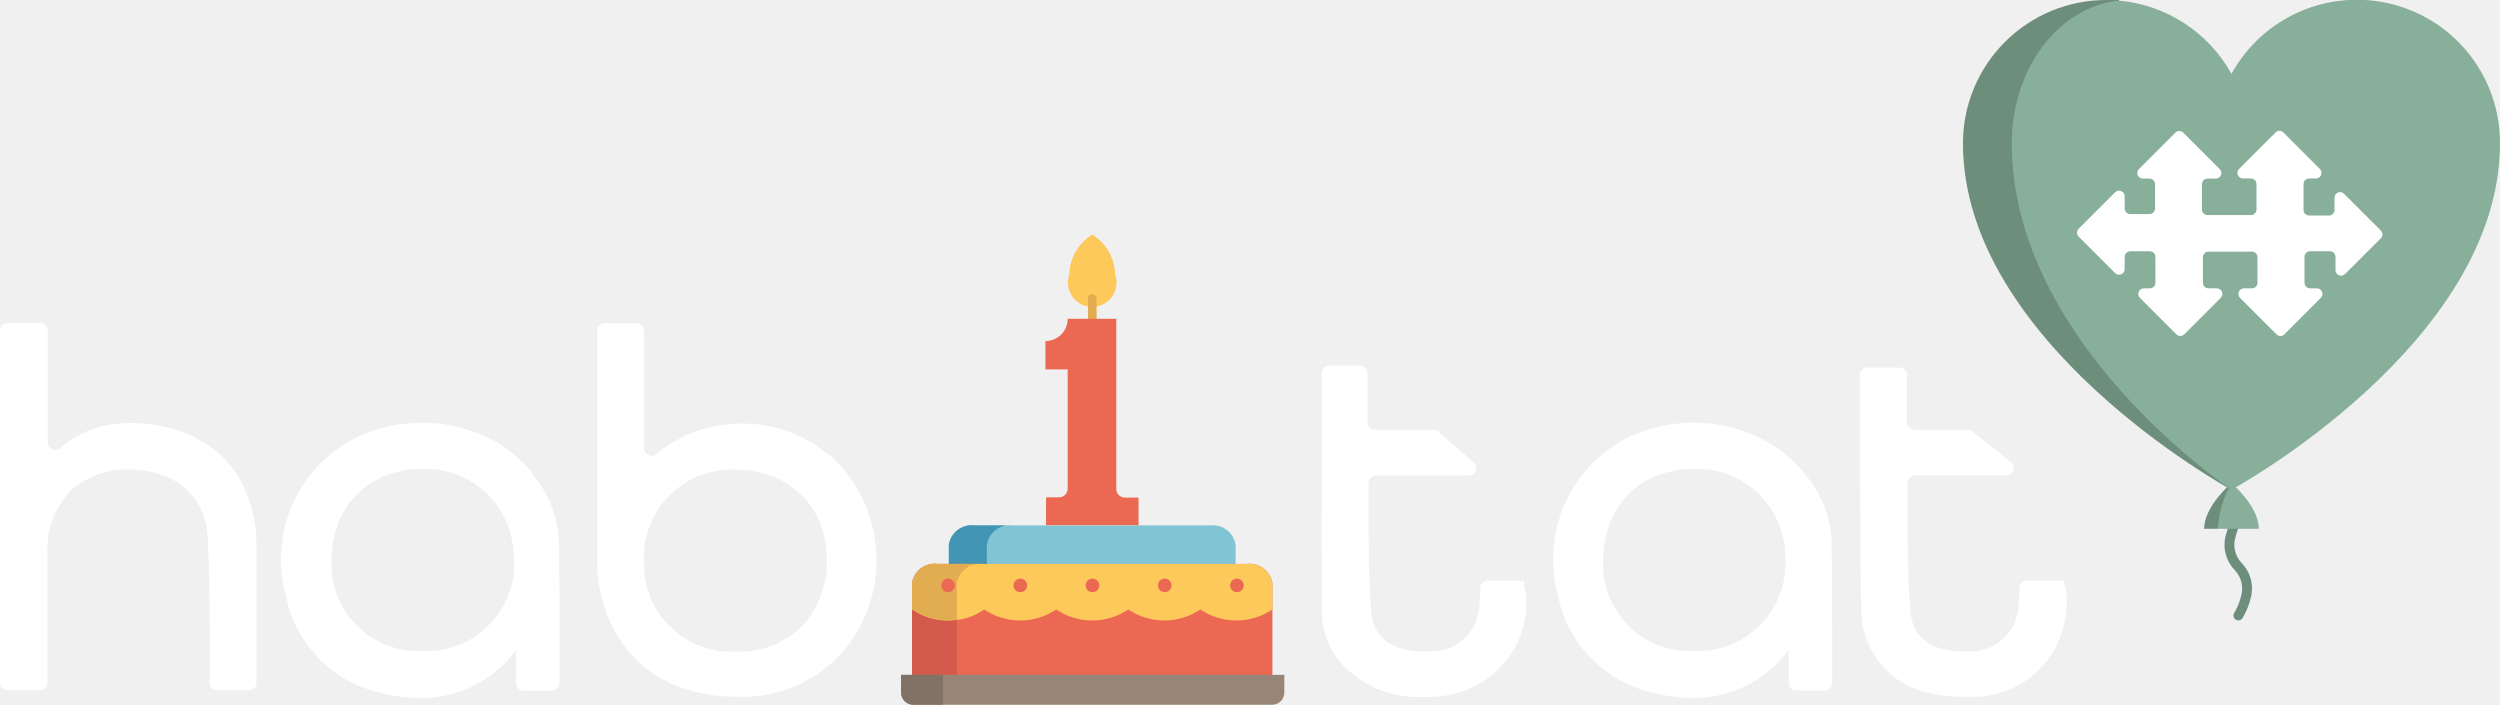
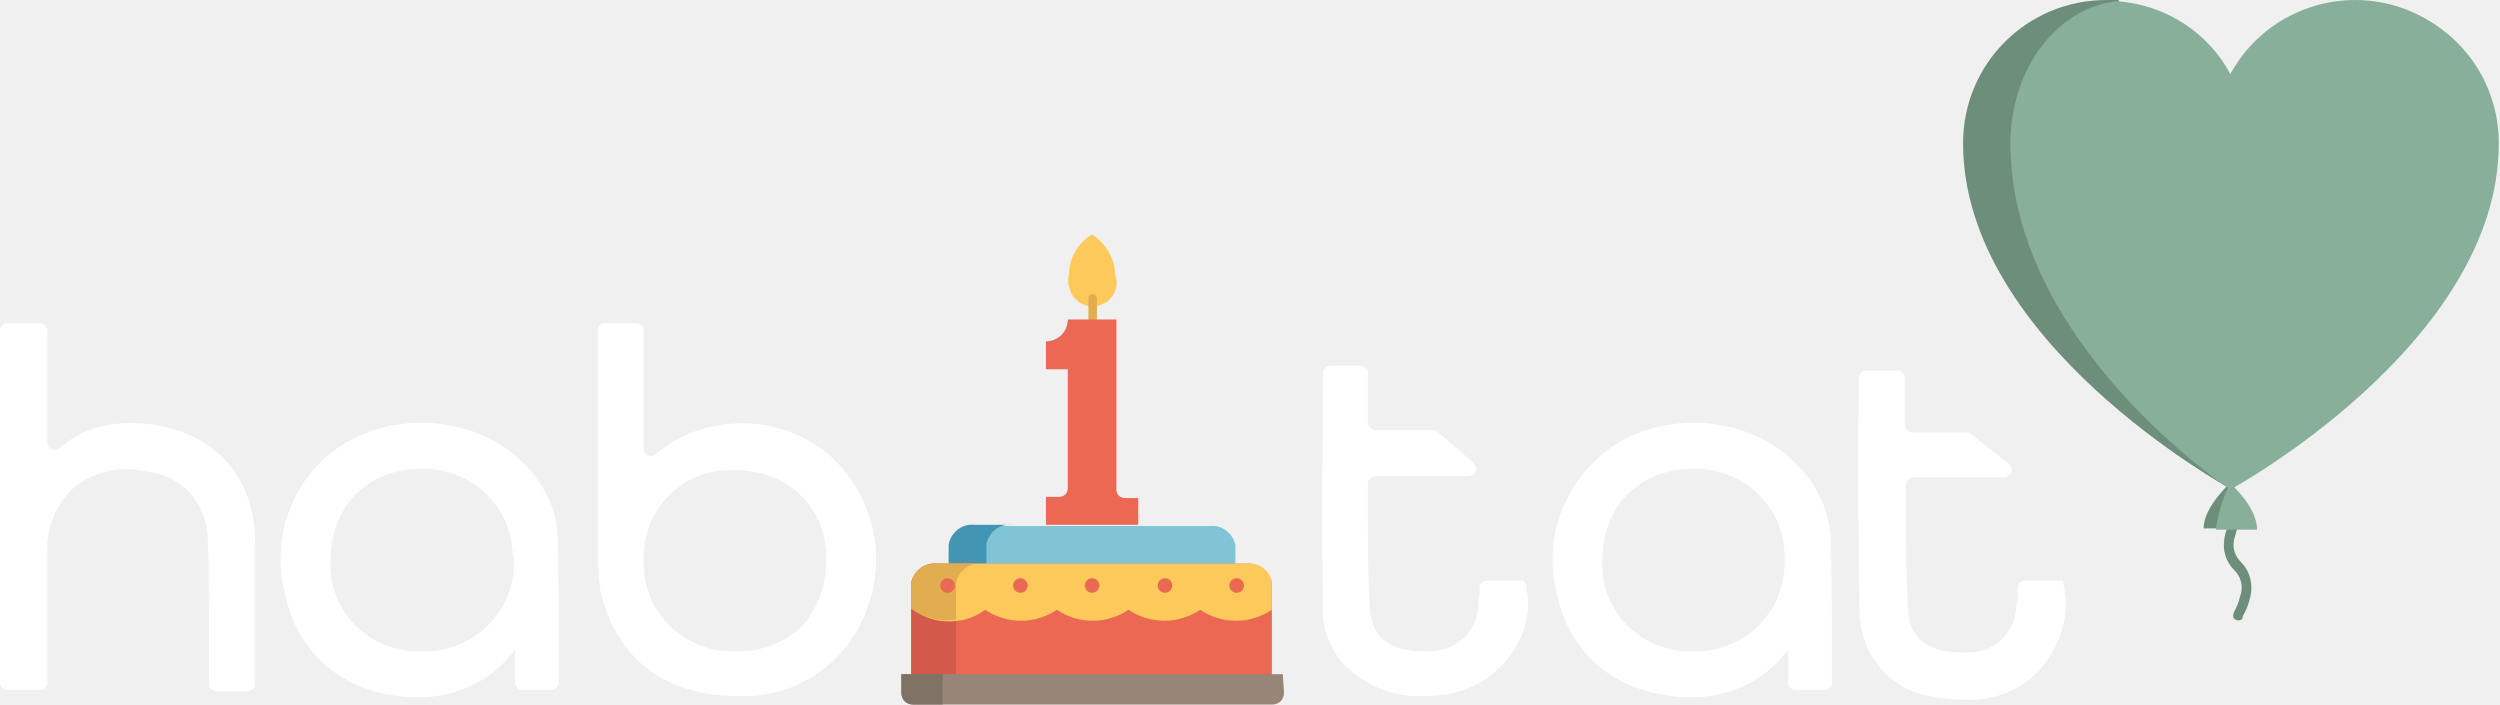
- <svg xmlns="http://www.w3.org/2000/svg" viewBox="0 0 205.75 58">
-   <defs>
-     <style>.cls-1{fill:#fff;}.cls-2{fill:#80c4d6;}.cls-3{fill:#4296b4;}.cls-4{fill:#eb6852;}.cls-5{fill:#d35a4a;}.cls-6{fill:#fec95b;}.cls-7{fill:#e2ad50;}.cls-8{fill:#978577;}.cls-9{fill:#807265;}.cls-10{fill:#6e8e7c;}.cls-11{fill:#87af9a;}</style>
-   </defs>
-   <g id="Layer_2" data-name="Layer 2">
-     <g id="Layer_1-2" data-name="Layer 1">
-       <path class="cls-1" d="M60.56,53.63A7.2,7.2,0,0,1,53,46.19a7.22,7.22,0,0,1,7.52-7.54c4.31,0,7.47,3,7.52,7.14A7.87,7.87,0,0,1,66,51.56a7.36,7.36,0,0,1-5.34,2.07Zm7.65-16.19A11,11,0,0,0,60,34.92a10.7,10.7,0,0,0-6,2.46.61.61,0,0,1-1-.45V27.21a.61.61,0,0,0-.61-.61H49.76a.61.61,0,0,0-.61.55v.31a5.52,5.52,0,0,0,0,.63V45.77a13.63,13.63,0,0,0,.23,2.82c1.21,5.6,5.33,8.76,11.35,8.76H61a10.89,10.89,0,0,0,10.34-7,11.68,11.68,0,0,0-3.09-12.94" />
-       <path class="cls-1" d="M42.32,46a7.24,7.24,0,0,1-6.87,7.58H34.8a7.15,7.15,0,0,1-7.52-7.35c0-4.55,3-7.62,7.49-7.64h0a7.24,7.24,0,0,1,7.5,7h0V46m1.53-7.1c-3.34-4.12-9.65-5.32-14.66-2.79a11.21,11.21,0,0,0-5.62,12.9,10.26,10.26,0,0,0,7.74,8,13.51,13.51,0,0,0,3.31.44,9.65,9.65,0,0,0,7.23-3.14,8.21,8.21,0,0,0,.67-.81v2.73a.61.61,0,0,0,.61.61h2.36a.61.61,0,0,0,.61-.61h0V52.7c0-2.75,0-5.6-.06-8.38A9.07,9.07,0,0,0,43.78,39" />
-       <path class="cls-1" d="M146.94,46a7.24,7.24,0,0,1-6.87,7.58h-.62a7.15,7.15,0,0,1-7.52-7.35c0-4.55,3-7.62,7.49-7.64h0a7.24,7.24,0,0,1,7.5,7h0V46m1.53-7.1c-3.34-4.12-9.65-5.32-14.67-2.79a11.25,11.25,0,0,0-5.56,12.91A10.26,10.26,0,0,0,136,57a13.51,13.51,0,0,0,3.31.44,9.65,9.65,0,0,0,7.23-3.14,8.21,8.21,0,0,0,.67-.81v2.73a.61.61,0,0,0,.61.61h2.36a.61.61,0,0,0,.61-.61h0V52.7c0-2.75,0-5.6-.06-8.38a9.07,9.07,0,0,0-2.25-5.38" />
-       <path class="cls-1" d="M12.93,35c-3.28-.54-6,.1-8,1.9a.61.61,0,0,1-1-.45V27.2a.61.61,0,0,0-.61-.61H.61A.61.61,0,0,0,0,27.2H0v29a.61.61,0,0,0,.61.61H3.29a.61.61,0,0,0,.61-.61h0V45.53a7,7,0,0,1,2-5.23,7,7,0,0,1,5.42-1.61c3.39.21,5.6,2.35,5.78,5.58.13,2.44.14,4.95.15,7.36v4.57a.61.61,0,0,0,.61.61H20.5a.61.61,0,0,0,.61-.61h0V44.72C21,39.49,18,35.87,12.92,35" />
-       <path class="cls-1" d="M125.44,47.79h-3a.61.61,0,0,0-.61.56v.44c0,.31-.05.6-.07.89a3.92,3.92,0,0,1-4.07,3.92c-1.7.09-4.6-.2-4.84-3.3-.21-2.63-.21-5.33-.22-7.94V39.75a.61.61,0,0,1,.6-.61h7.66a.61.61,0,0,0,.4-1.07l-2.92-2.55a.61.61,0,0,0-.4-.15h-4.82a.61.61,0,0,1-.61-.61h0V30.7a.61.61,0,0,0-.61-.61h-2.53a.61.61,0,0,0-.61.61h0v1.22c0,.12-.06,11.59,0,18.7a6.57,6.57,0,0,0,2.39,4.74,8.58,8.58,0,0,0,5.95,2,10.59,10.59,0,0,0,1.46-.07,7.76,7.76,0,0,0,5.55-3.18,7.3,7.3,0,0,0,1.32-5.9Z" />
-       <path class="cls-1" d="M169.94,48.33l-.07-.53h-3.08a.61.61,0,0,0-.61.56v.47c0,.27,0,.53-.05.77a3.92,3.92,0,0,1-4,4c-1.73.1-4.66-.19-4.91-3.35C157,47.6,157,44.8,157,42.14V39.72a.61.61,0,0,1,.6-.61h7.52a.61.61,0,0,0,.38-1.09l-3.19-2.52a.61.61,0,0,0-.38-.13h-4.38a.61.61,0,0,1-.61-.61h0v-3.9a.61.61,0,0,0-.61-.61h-2.64a.61.61,0,0,0-.61.61h0V32.1c0,.12-.05,11.43.11,18.46a7,7,0,0,0,5.69,6.51,13.86,13.86,0,0,0,3,.28h.52a7.74,7.74,0,0,0,5.84-2.69A7.93,7.93,0,0,0,170,48.33" />
-       <path class="cls-2" d="M101.69,46.47V44.83a1.9,1.9,0,0,0-2.1-1.59H80.19a1.9,1.9,0,0,0-2.1,1.59v1.64" />
-       <path class="cls-3" d="M83.33,43.24H80.19a1.9,1.9,0,0,0-2.1,1.59v1.64h3.13V44.83A1.9,1.9,0,0,1,83.33,43.24Z" />
-       <path class="cls-4" d="M104.72,55.61V48a1.9,1.9,0,0,0-2.1-1.59H77.16A1.9,1.9,0,0,0,75.06,48v7.61" />
-       <path class="cls-5" d="M80.85,46.41H77.16A1.9,1.9,0,0,0,75.06,48v7.61h3.69V48A1.9,1.9,0,0,1,80.85,46.41Z" />
-       <path class="cls-6" d="M104.72,48v2.16a5.3,5.3,0,0,1-5.93,0,5.3,5.3,0,0,1-5.93,0,5.3,5.3,0,0,1-5.93,0,5.3,5.3,0,0,1-5.93,0,4.86,4.86,0,0,1-2.24.86,5.21,5.21,0,0,1-3.69-.86V48a1.9,1.9,0,0,1,2.1-1.59h25.47A1.9,1.9,0,0,1,104.72,48Z" />
-       <path class="cls-7" d="M80.85,46.41A1.9,1.9,0,0,0,78.75,48v3a5.21,5.21,0,0,1-3.69-.86V48a1.9,1.9,0,0,1,2.1-1.59Z" />
-       <path class="cls-8" d="M105.62,55.54H74.16V57a1,1,0,0,0,1,1h29.54a1,1,0,0,0,1-1v-1.5Z" />
-       <path class="cls-9" d="M77.6,55.54H74.16V57a1,1,0,0,0,1,1H77.6Z" />
-       <circle class="cls-4" cx="78.03" cy="48.18" r="0.56" />
-       <circle class="cls-4" cx="83.97" cy="48.18" r="0.56" />
-       <circle class="cls-4" cx="89.91" cy="48.18" r="0.56" />
-       <circle class="cls-4" cx="95.86" cy="48.18" r="0.56" />
-       <circle class="cls-4" cx="101.8" cy="48.18" r="0.56" />
-       <path class="cls-6" d="M88,22.6a4,4,0,0,1,1.89-3.3,4,4,0,0,1,1.89,3.3,2,2,0,1,1-3.78,0Z" />
-       <path class="cls-7" d="M89.89,24.21a.35.35,0,0,0-.35.35v1.89h.71V24.56A.35.35,0,0,0,89.89,24.21Z" />
-       <path class="cls-4" d="M92.58,40.95a.71.71,0,0,1-.71-.71v-14h-4a1.83,1.83,0,0,1-1.83,1.83v2.33h1.83v9.82a.71.71,0,0,1-.71.71H86.09v2.29h7.61V40.95Z" />
-       <path class="cls-10" d="M185.2,49.34a5.5,5.5,0,0,1-.4,1.08,5,5,0,0,1-.25.46.4.4,0,0,1-.67-.44,4.74,4.74,0,0,0,.54-1.31,2.21,2.21,0,0,0-.5-2.21,3,3,0,0,1-.7-3,5.41,5.41,0,0,1,.32-.92h.9a4.75,4.75,0,0,0-.44,1.13,2.2,2.2,0,0,0,.49,2.21A3,3,0,0,1,185.2,49.34Z" />
-       <path class="cls-10" d="M181.4,43.52h1.12l1.12-3.75S181.4,41.66,181.4,43.52Z" />
-       <path class="cls-11" d="M183.65,39.77s2.25,1.87,2.25,3.75h-3.37A8.46,8.46,0,0,1,183.65,39.77Z" />
-       <path class="cls-10" d="M161.55,11.79c0,16.38,21.75,28.33,22.09,28.52L174.38,0q-.51,0-1,0A11.79,11.79,0,0,0,161.55,11.79Z" />
-       <path class="cls-11" d="M183.65,6.08a11.78,11.78,0,0,1,22.1,5.71c0,16.51-22.1,28.52-22.1,28.52-.31-.21-18.08-12.15-18.08-28.52,0-6.17,3.87-11.23,8.81-11.74A11.78,11.78,0,0,1,183.65,6.08Z" />
-       <path class="cls-1" d="M196,19.55l-3,3a.46.46,0,0,1-.79-.33V21.14a.46.46,0,0,0-.46-.46h-1.63a.46.46,0,0,0-.46.46v2.13a.46.46,0,0,0,.46.46h.55a.46.46,0,0,1,.33.79l-3,3a.46.46,0,0,1-.64,0l-3-3a.46.46,0,0,1,.33-.79h.64a.46.46,0,0,0,.46-.46v-2.1a.46.46,0,0,0-.46-.46h-3.57a.46.46,0,0,0-.46.46v2.1a.46.46,0,0,0,.46.46h.67a.46.46,0,0,1,.33.79l-3,3a.46.46,0,0,1-.64,0l-3-3a.46.46,0,0,1,.33-.79h.48a.46.46,0,0,0,.46-.46V21.14a.46.46,0,0,0-.46-.46h-1.61a.46.46,0,0,0-.46.46v1a.46.46,0,0,1-.79.33l-3-3a.46.46,0,0,1,0-.64l3-3a.46.46,0,0,1,.79.33v1a.46.46,0,0,0,.46.46h1.58a.46.46,0,0,0,.46-.46V15.16a.46.46,0,0,0-.46-.46h-.53a.46.46,0,0,1-.33-.79l3-3a.46.46,0,0,1,.64,0l3,3a.46.46,0,0,1-.33.79h-.67a.46.46,0,0,0-.46.46v2.08a.46.46,0,0,0,.46.46h3.57a.46.46,0,0,0,.46-.46V15.15a.46.46,0,0,0-.46-.46h-.64a.46.46,0,0,1-.33-.79l3-3a.46.46,0,0,1,.64,0l3,3a.46.46,0,0,1-.33.79h-.55a.46.46,0,0,0-.46.46v2.13a.46.46,0,0,0,.46.46h1.63a.46.46,0,0,0,.46-.46v-1a.46.46,0,0,1,.79-.33l3,3A.46.46,0,0,1,196,19.55Z" />
+ <svg xmlns="http://www.w3.org/2000/svg" version="1.1" id="Layer_1" x="0px" y="0px" viewBox="0 0 205.8 58" style="enable-background:new 0 0 205.8 58;" xml:space="preserve">
+   <style type="text/css">
+ 	.st0{fill:#FFFFFF;}
+ 	.st1{fill:#80C4D6;}
+ 	.st2{fill:#4296B4;}
+ 	.st3{fill:#EB6852;}
+ 	.st4{fill:#D35A4A;}
+ 	.st5{fill:#FEC95B;}
+ 	.st6{fill:#E2AD50;}
+ 	.st7{fill:#978577;}
+ 	.st8{fill:#807265;}
+ 	.st9{fill:#6E8E7C;}
+ 	.st10{fill:#87AF9A;}
+ </style>
+   <g id="Layer_2_1_">
+     <g id="Layer_1-2">
+       <path class="st0" d="M60.6,53.6c-4,0.2-7.4-2.9-7.6-6.8c0-0.2,0-0.4,0-0.6c-0.2-4,2.9-7.4,6.9-7.5c0.2,0,0.4,0,0.6,0    c4.3,0,7.5,3,7.5,7.1c0.1,2.1-0.6,4.2-2,5.8C64.6,52.9,62.6,53.7,60.6,53.6L60.6,53.6z M68.2,37.4c-2.3-1.9-5.2-2.8-8.2-2.5    c-2.2,0.2-4.3,1-6,2.5c-0.3,0.2-0.6,0.2-0.9-0.1c-0.1-0.1-0.1-0.2-0.1-0.4v-9.7c0-0.3-0.3-0.6-0.6-0.6l0,0h-2.6    c-0.3,0-0.6,0.2-0.6,0.5v0.3c0,0.2,0,0.4,0,0.6v17.7c0,0.9,0.1,1.9,0.2,2.8c1.2,5.6,5.3,8.8,11.3,8.8H61c4.6,0.1,8.7-2.7,10.3-7    C73.1,45.8,71.9,40.7,68.2,37.4" />
+       <path class="st0" d="M42.3,46c0.2,4-2.9,7.4-6.9,7.6h-0.7c-3.9,0.2-7.3-2.8-7.5-6.8c0-0.2,0-0.4,0-0.6c0-4.5,3-7.6,7.5-7.6l0,0    c4-0.1,7.4,3,7.5,7c0,0,0,0,0,0l0,0L42.3,46 M43.8,38.9c-3.3-4.1-9.7-5.3-14.7-2.8c-4.7,2.4-7,7.8-5.6,12.9c0.8,4,3.8,7.1,7.7,8    c1.1,0.3,2.2,0.4,3.3,0.4c2.7,0,5.4-1.1,7.2-3.1c0.2-0.3,0.5-0.5,0.7-0.8v2.7c0,0.3,0.3,0.6,0.6,0.6l0,0h2.4    c0.3,0,0.6-0.3,0.6-0.6l0,0l0,0v-3.5c0-2.8,0-5.6-0.1-8.4C45.9,42.4,45.1,40.5,43.8,38.9" />
+       <path class="st0" d="M146.9,46c0.2,4-2.9,7.4-6.9,7.6h-0.6c-3.9,0.2-7.3-2.8-7.5-6.8c0-0.2,0-0.4,0-0.6c0-4.5,3-7.6,7.5-7.6l0,0    c4-0.1,7.4,3,7.5,7c0,0,0,0,0,0l0,0L146.9,46 M148.5,38.9c-3.3-4.1-9.6-5.3-14.7-2.8c-4.6,2.5-7,7.8-5.6,12.9c0.8,4,3.8,7.1,7.8,8    c1.1,0.3,2.2,0.4,3.3,0.4c2.7,0,5.4-1.1,7.2-3.1c0.2-0.3,0.5-0.5,0.7-0.8v2.7c0,0.3,0.3,0.6,0.6,0.6l0,0h2.4    c0.3,0,0.6-0.3,0.6-0.6l0,0l0,0v-3.5c0-2.8,0-5.6-0.1-8.4C150.6,42.3,149.8,40.4,148.5,38.9" />
+       <path class="st0" d="M12.9,35c-3.3-0.5-6,0.1-8,1.9c-0.3,0.2-0.6,0.2-0.9-0.1c-0.1-0.1-0.1-0.2-0.1-0.4v-9.2    c0-0.3-0.3-0.6-0.6-0.6c0,0,0,0,0,0H0.6c-0.3,0-0.6,0.3-0.6,0.6c0,0,0,0,0,0l0,0v29c0,0.3,0.3,0.6,0.6,0.6c0,0,0,0,0,0h2.7    c0.3,0,0.6-0.3,0.6-0.6l0,0l0,0V45.5c-0.1-1.9,0.6-3.8,2-5.2c1.5-1.3,3.5-1.9,5.4-1.6c3.4,0.2,5.6,2.3,5.8,5.6    c0.1,2.4,0.1,5,0.1,7.4v4.6c0,0.3,0.3,0.6,0.6,0.6c0,0,0,0,0,0h2.6c0.3,0,0.6-0.3,0.6-0.6l0,0l0,0V44.7C21,39.5,18,35.9,12.9,35" />
+       <path class="st0" d="M125.4,47.8h-3c-0.3,0-0.6,0.2-0.6,0.6v0.4c0,0.3-0.1,0.6-0.1,0.9c0,2.2-1.8,3.9-3.9,3.9c-0.1,0-0.1,0-0.2,0    c-1.7,0.1-4.6-0.2-4.8-3.3c-0.2-2.6-0.2-5.3-0.2-7.9v-2.6c0-0.3,0.3-0.6,0.6-0.6h7.7c0.3,0,0.6-0.3,0.6-0.6c0-0.2-0.1-0.3-0.2-0.5    l-2.9-2.5c-0.1-0.1-0.3-0.1-0.4-0.2h-4.8c-0.3,0-0.6-0.3-0.6-0.6l0,0l0,0v-4.1c0-0.3-0.3-0.6-0.6-0.6l0,0h-2.5    c-0.3,0-0.6,0.3-0.6,0.6c0,0,0,0,0,0l0,0v1.2c0,0.1-0.1,11.6,0,18.7c0.1,1.8,1,3.6,2.4,4.7c1.7,1.4,3.8,2.1,5.9,2    c0.5,0,1,0,1.5-0.1c2.2-0.2,4.2-1.4,5.6-3.2c1.3-1.7,1.8-3.8,1.3-5.9L125.4,47.8z" />
+       <path class="st0" d="M169.9,48.3l-0.1-0.5h-3.1c-0.3,0-0.6,0.2-0.6,0.6v0.5c0,0.3,0,0.5-0.1,0.8c0,2.2-1.7,4-3.8,4    c-0.1,0-0.1,0-0.2,0c-1.7,0.1-4.7-0.2-4.9-3.3c-0.2-2.7-0.2-5.5-0.2-8.1v-2.4c0-0.3,0.3-0.6,0.6-0.6h7.5c0.3,0,0.6-0.3,0.6-0.6    c0-0.2-0.1-0.4-0.2-0.5l-3.2-2.5c-0.1-0.1-0.2-0.1-0.4-0.1h-4.4c-0.3,0-0.6-0.3-0.6-0.6l0,0l0,0v-3.9c0-0.3-0.3-0.6-0.6-0.6l0,0    h-2.6c-0.3,0-0.6,0.3-0.6,0.6c0,0,0,0,0,0l0,0v1.2c0,0.1-0.1,11.4,0.1,18.5c0.2,3.2,2.5,5.9,5.7,6.5c1,0.2,2,0.3,3,0.3h0.5    c2.2,0,4.4-1,5.8-2.7C169.7,52.9,170.4,50.6,169.9,48.3" />
+       <path class="st1" d="M101.7,46.5v-1.6c-0.2-1-1.1-1.7-2.1-1.6H80.2c-1-0.1-1.9,0.6-2.1,1.6v1.6" />
+       <path class="st2" d="M83.3,43.2h-3.1c-1-0.1-1.9,0.6-2.1,1.6v1.6h3.1v-1.6C81.4,43.8,82.3,43.1,83.3,43.2z" />
+       <path class="st3" d="M104.7,55.6V48c-0.2-1-1.1-1.7-2.1-1.6H77.2c-1-0.1-1.9,0.6-2.1,1.6v7.6" />
+       <path class="st4" d="M80.8,46.4h-3.7c-1-0.1-1.9,0.6-2.1,1.6v7.6h3.7V48C78.9,47,79.8,46.3,80.8,46.4z" />
+       <path class="st5" d="M104.7,48v2.2c-1.8,1.2-4.1,1.2-5.9,0c-1.8,1.2-4.1,1.2-5.9,0c-1.8,1.2-4.1,1.2-5.9,0c-1.8,1.2-4.1,1.2-5.9,0    c-0.7,0.5-1.4,0.8-2.2,0.9c-1.3,0.2-2.6-0.1-3.7-0.9V48c0.2-1,1.1-1.7,2.1-1.6h25.5C103.6,46.3,104.6,47,104.7,48z" />
+       <path class="st6" d="M80.8,46.4c-1-0.1-1.9,0.6-2.1,1.6v3c-1.3,0.2-2.6-0.1-3.7-0.9V48c0.2-1,1.1-1.7,2.1-1.6H80.8z" />
+       <path class="st7" d="M105.6,55.5H74.2V57c0,0.6,0.4,1,1,1h29.5c0.6,0,1-0.4,1-1L105.6,55.5L105.6,55.5z" />
+       <path class="st8" d="M77.6,55.5h-3.4V57c0,0.6,0.4,1,1,1h2.4V55.5z" />
+       <circle class="st3" cx="78" cy="48.2" r="0.6" />
+       <circle class="st3" cx="84" cy="48.2" r="0.6" />
+       <circle class="st3" cx="89.9" cy="48.2" r="0.6" />
+       <circle class="st3" cx="95.9" cy="48.2" r="0.6" />
+       <circle class="st3" cx="101.8" cy="48.2" r="0.6" />
+       <path class="st5" d="M88,22.6c0-1.3,0.7-2.6,1.9-3.3c1.1,0.7,1.9,2,1.9,3.3c0.4,1-0.2,2.2-1.2,2.5c-1,0.4-2.2-0.2-2.5-1.2    C87.9,23.5,87.9,23,88,22.6z" />
+       <path class="st6" d="M89.9,24.2c-0.2,0-0.3,0.2-0.3,0.4v1.9h0.7v-1.9C90.3,24.4,90.1,24.2,89.9,24.2    C89.9,24.2,89.9,24.2,89.9,24.2z" />
+       <path class="st3" d="M92.6,41c-0.4,0-0.7-0.3-0.7-0.7v-14h-4c0,1-0.8,1.8-1.8,1.8l0,0v2.3h1.8v9.8c0,0.4-0.3,0.7-0.7,0.7h-1.1v2.3    h7.6V41H92.6z" />
+       <path class="st9" d="M185.2,49.3c-0.1,0.4-0.2,0.7-0.4,1.1c-0.1,0.2-0.2,0.3-0.2,0.5c-0.1,0.2-0.4,0.2-0.6,0.1    c-0.2-0.1-0.2-0.4-0.1-0.6l0,0c0.2-0.4,0.4-0.8,0.5-1.3c0.3-0.8,0.1-1.6-0.5-2.2c-0.8-0.8-1-1.9-0.7-3c0.1-0.3,0.2-0.6,0.3-0.9    h0.9c-0.2,0.4-0.3,0.7-0.4,1.1c-0.3,0.8-0.1,1.6,0.5,2.2C185.3,47.1,185.5,48.3,185.2,49.3z" />
+       <path class="st9" d="M181.4,43.5h1.1l1.1-3.8C183.6,39.8,181.4,41.7,181.4,43.5z" />
+       <path class="st10" d="M183.6,39.8c0,0,2.2,1.9,2.2,3.8h-3.4C182.6,42.2,183,40.9,183.6,39.8z" />
+       <path class="st9" d="M161.6,11.8c0,16.4,21.8,28.3,22.1,28.5L174.4,0c-0.3,0-0.7,0-1,0C166.9,0,161.6,5.2,161.6,11.8    C161.6,11.8,161.6,11.8,161.6,11.8z" />
+       <path class="st10" d="M183.6,6.1c3.1-5.7,10.3-7.8,16-4.6c3.8,2.1,6.1,6,6.1,10.3c0,16.5-22.1,28.5-22.1,28.5    c-0.3-0.2-18.1-12.1-18.1-28.5c0-6.2,3.9-11.2,8.8-11.7C178.3,0.4,181.8,2.7,183.6,6.1z" />
    </g>
  </g>
</svg>
